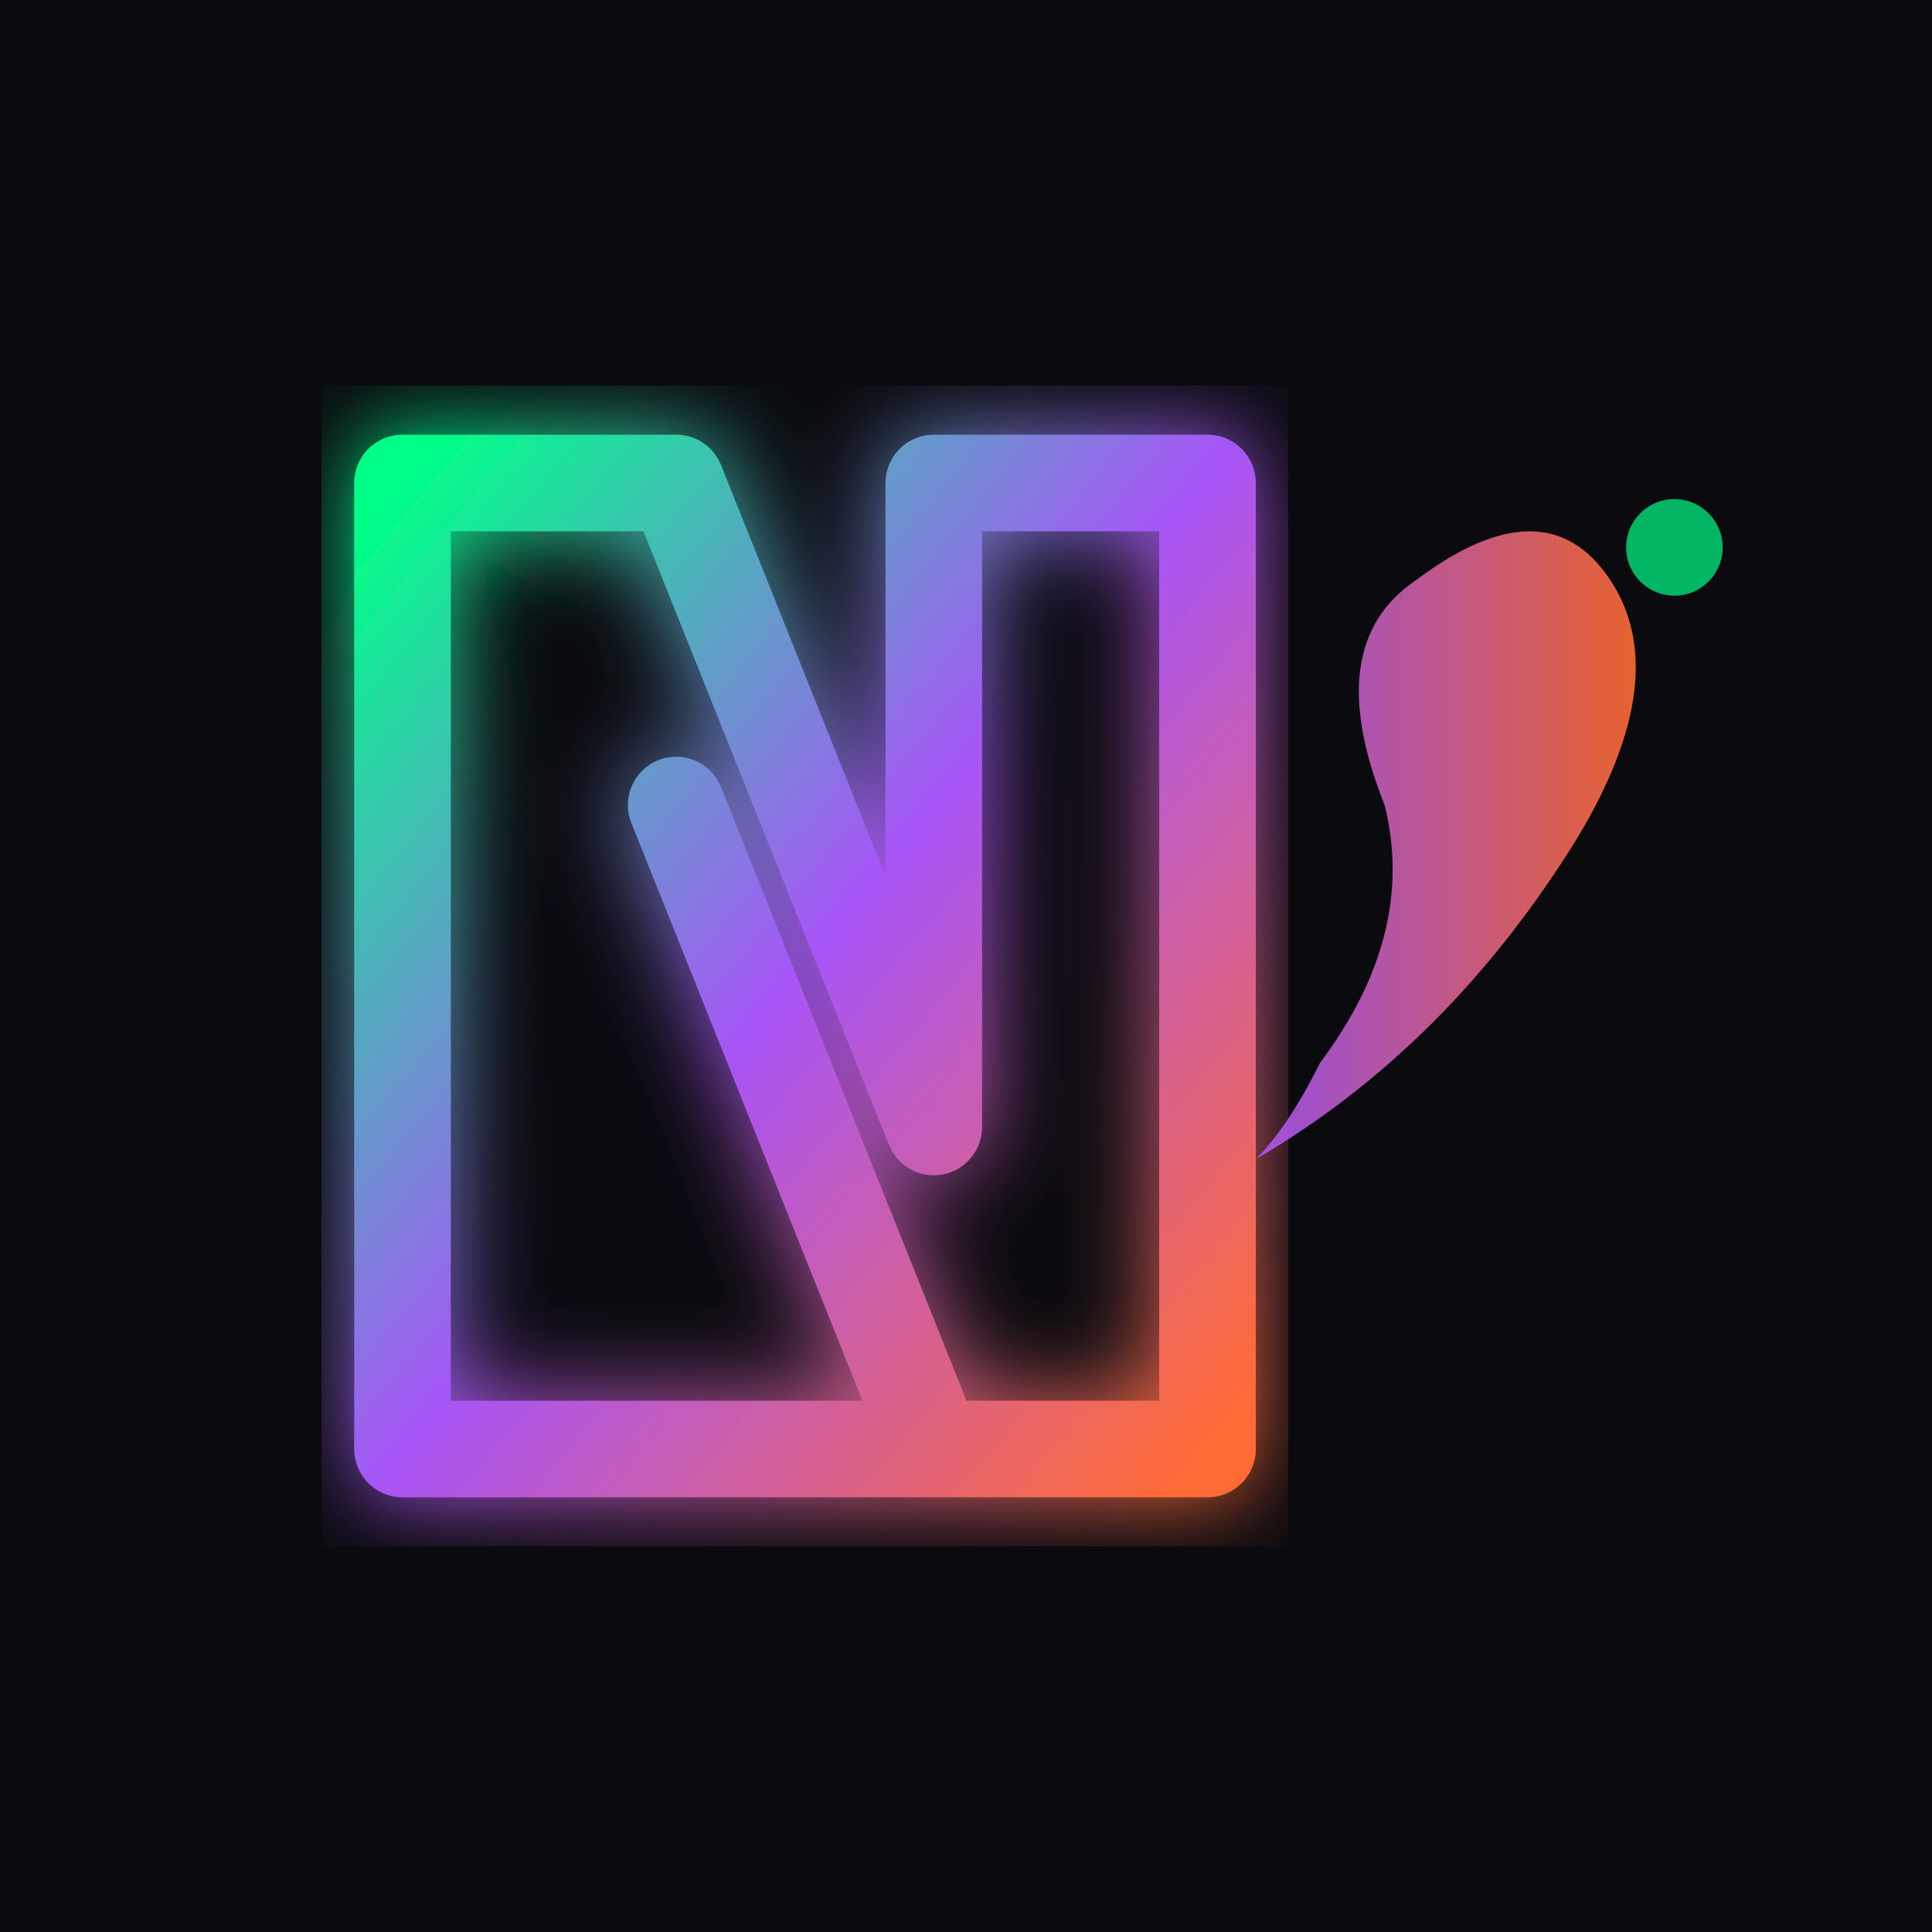
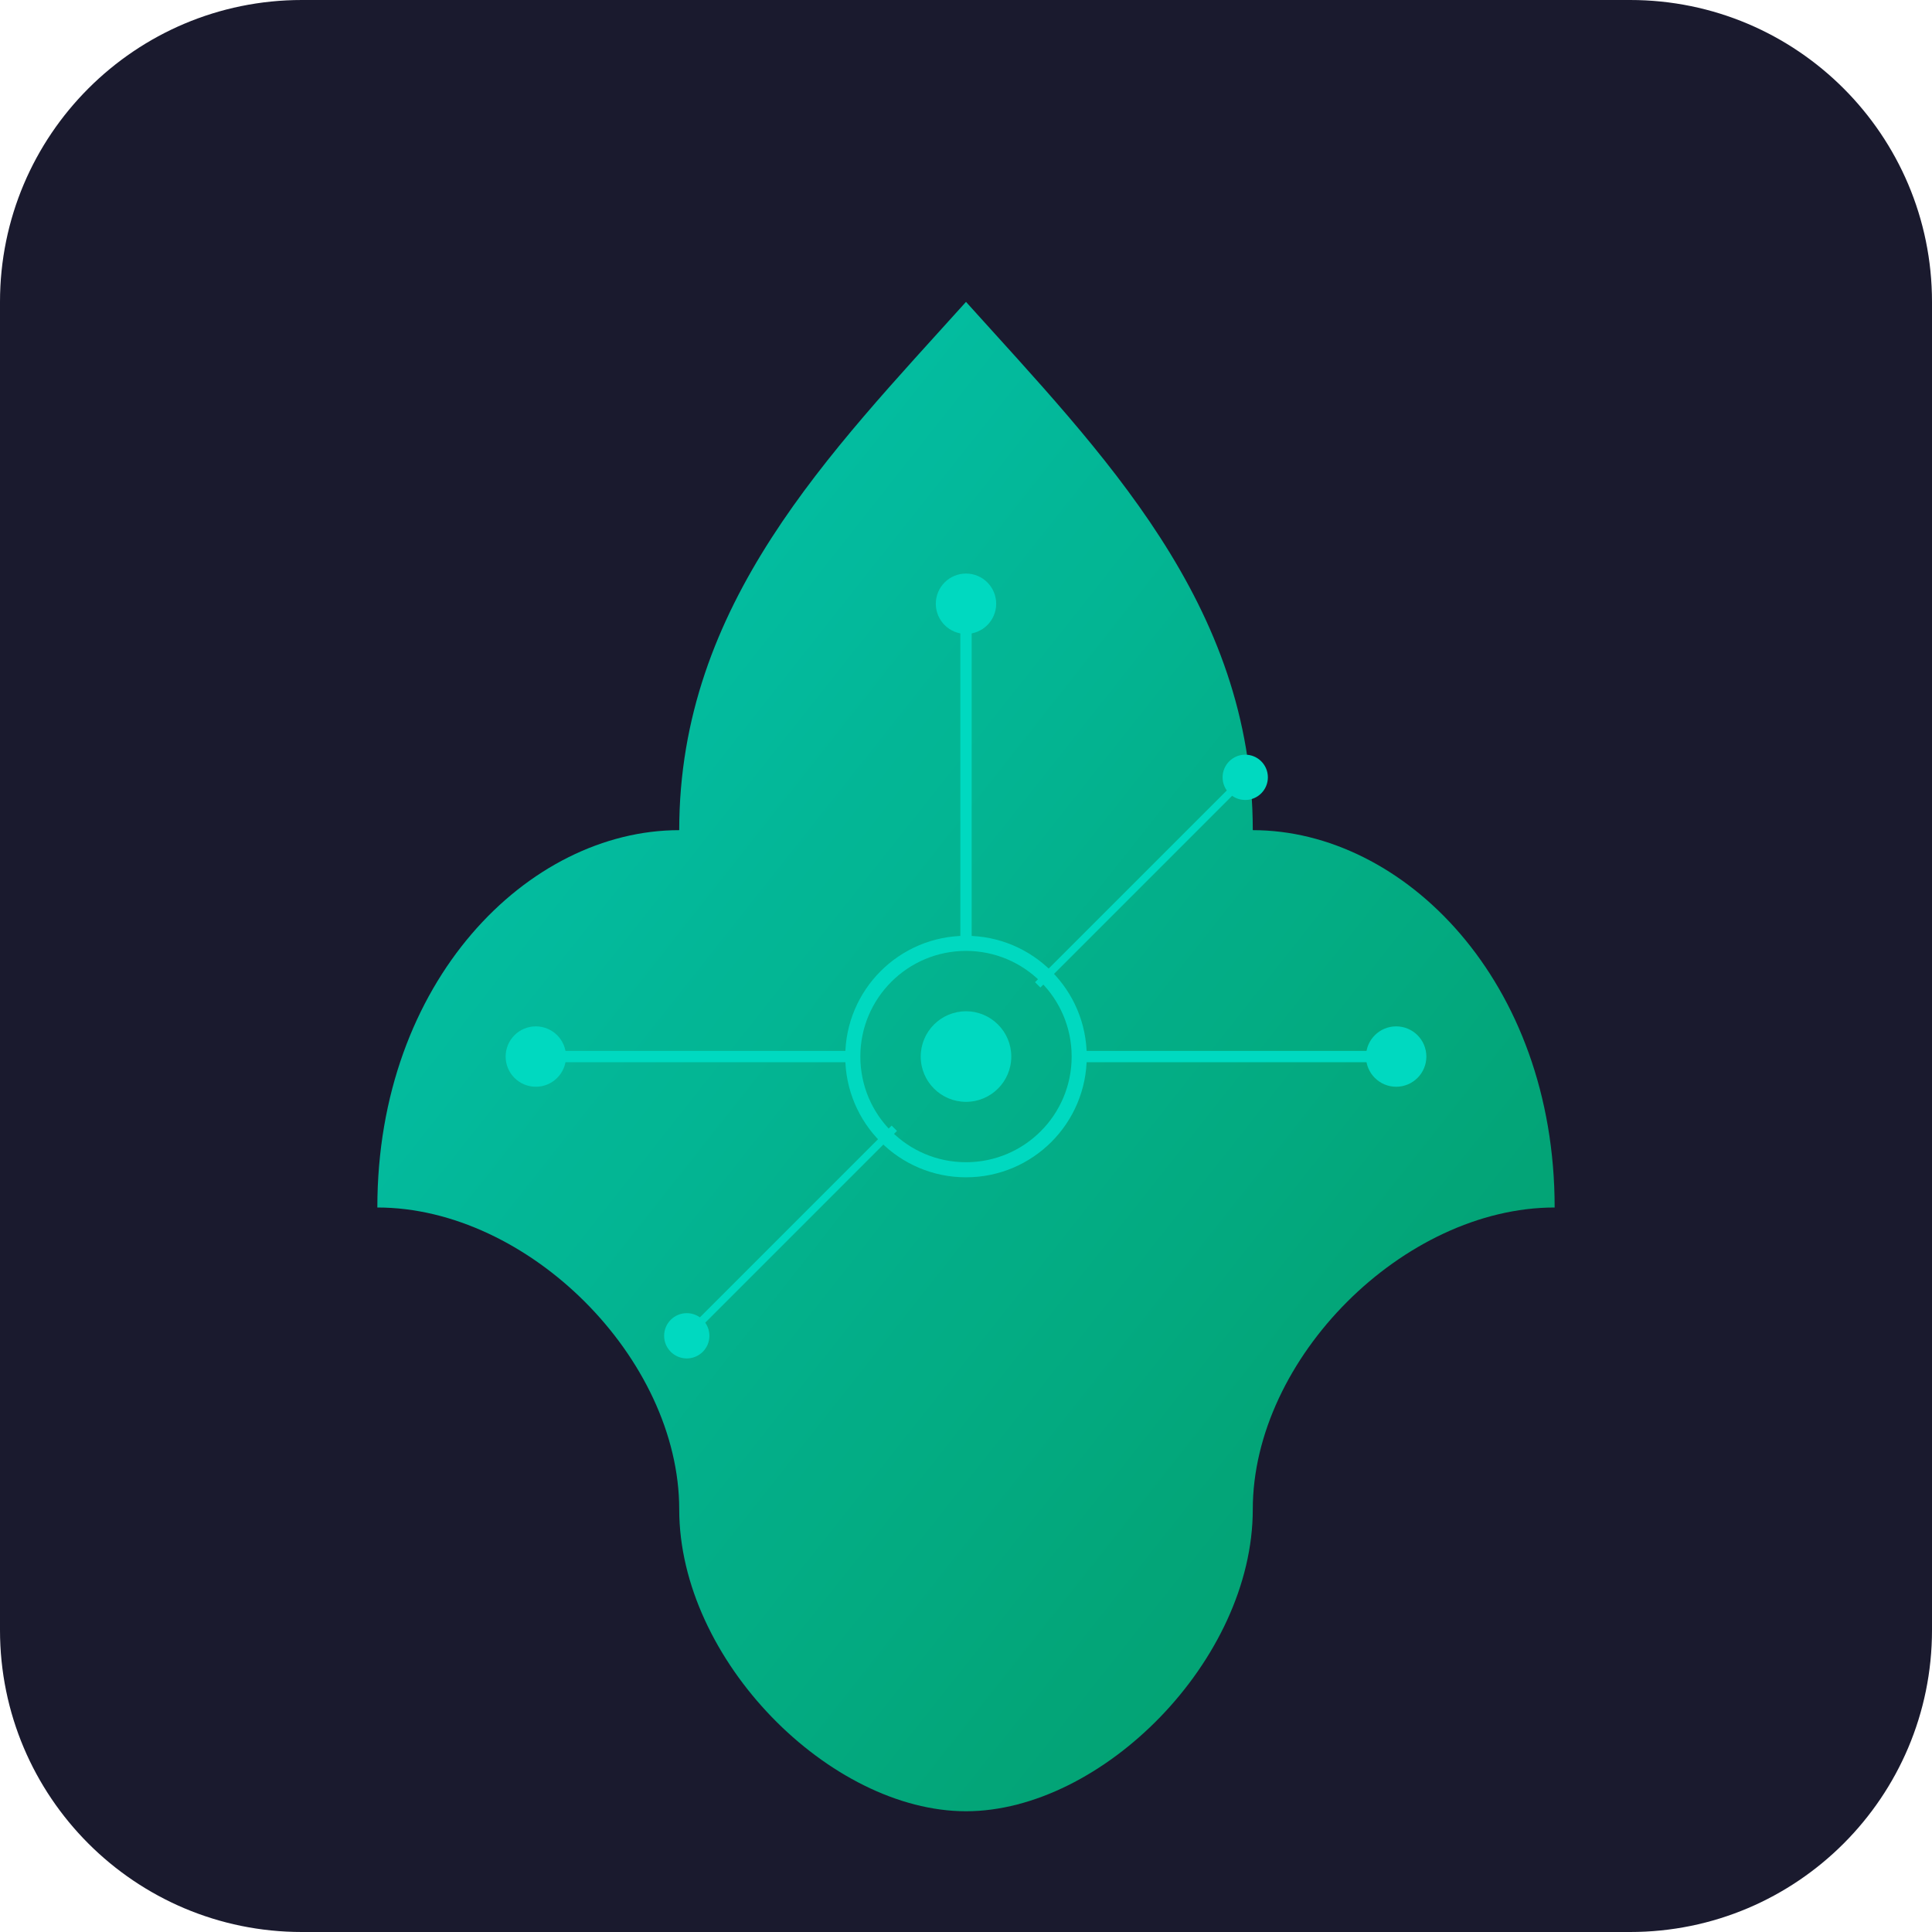
- <svg xmlns="http://www.w3.org/2000/svg" viewBox="0 0 120 120" width="120" height="120">
+ <svg xmlns="http://www.w3.org/2000/svg" viewBox="0 0 512 512">
  <defs>
    <linearGradient id="g" x1="0%" y1="0%" x2="100%" y2="100%">
-       <stop offset="0%" stop-color="#00ff88" />
-       <stop offset="50%" stop-color="#a855f7" />
-       <stop offset="100%" stop-color="#ff6b35" />
+       <stop offset="0%" style="stop-color:#00D9C0" />
+       <stop offset="100%" style="stop-color:#00A86B" />
    </linearGradient>
-     <linearGradient id="go" x1="0%" y1="0%" x2="100%" y2="0%">
-       <stop offset="0%" stop-color="#a855f7" />
-       <stop offset="100%" stop-color="#ff6b35" />
-     </linearGradient>
-     <filter id="glow">
-       <feGaussianBlur stdDeviation="3" result="coloredBlur" />
-       <feMerge>
-         <feMergeNode in="coloredBlur" />
-         <feMergeNode in="SourceGraphic" />
-       </feMerge>
-     </filter>
  </defs>
-   <rect width="120" height="120" fill="#0a0a0f" />
-   <path d="M25 90 L25 30 L42 30 L58 70 L58 30 L75 30 L75 90 L58 90 L42 50 L58 90 L75 90 Z" fill="none" stroke="url(#g)" stroke-width="6" stroke-linejoin="round" stroke-linecap="round" filter="url(#glow)" />
-   <path d="M78 72 Q90 65 98 52 Q104 42 100 36 Q96 30 88 36 Q82 40 86 50 Q88 58 82 66 Q80 70 78 72 Z" fill="url(#go)" opacity="0.9" />
-   <circle cx="104" cy="34" r="3" fill="#00ff88" opacity="0.7" />
+   <rect width="512" height="512" rx="80" fill="#1A1A2E" />
+   <path d="M256 80 C220 120 180 160 180 220 C140 220 100 260 100 320 C140 320 180 360 180 400 C180 440 220 480 256 480 C292 480 332 440 332 400 C332 360 372 320 412 320 C412 260 372 220 332 220 C332 160 292 120 256 80Z" fill="url(#g)" opacity="0.9" />
+   <circle cx="256" cy="280" r="30" fill="none" stroke="#00D9C0" stroke-width="4" />
+   <line x1="256" y1="250" x2="256" y2="160" stroke="#00D9C0" stroke-width="3" />
+   <line x1="286" y1="280" x2="370" y2="280" stroke="#00D9C0" stroke-width="3" />
+   <line x1="226" y1="280" x2="142" y2="280" stroke="#00D9C0" stroke-width="3" />
+   <line x1="275" y1="261" x2="330" y2="206" stroke="#00D9C0" stroke-width="2" />
+   <line x1="237" y1="299" x2="182" y2="354" stroke="#00D9C0" stroke-width="2" />
+   <circle cx="256" cy="160" r="8" fill="#00D9C0" />
+   <circle cx="370" cy="280" r="8" fill="#00D9C0" />
+   <circle cx="142" cy="280" r="8" fill="#00D9C0" />
+   <circle cx="330" cy="206" r="6" fill="#00D9C0" />
+   <circle cx="182" cy="354" r="6" fill="#00D9C0" />
+   <circle cx="256" cy="280" r="12" fill="#00D9C0" />
</svg>
